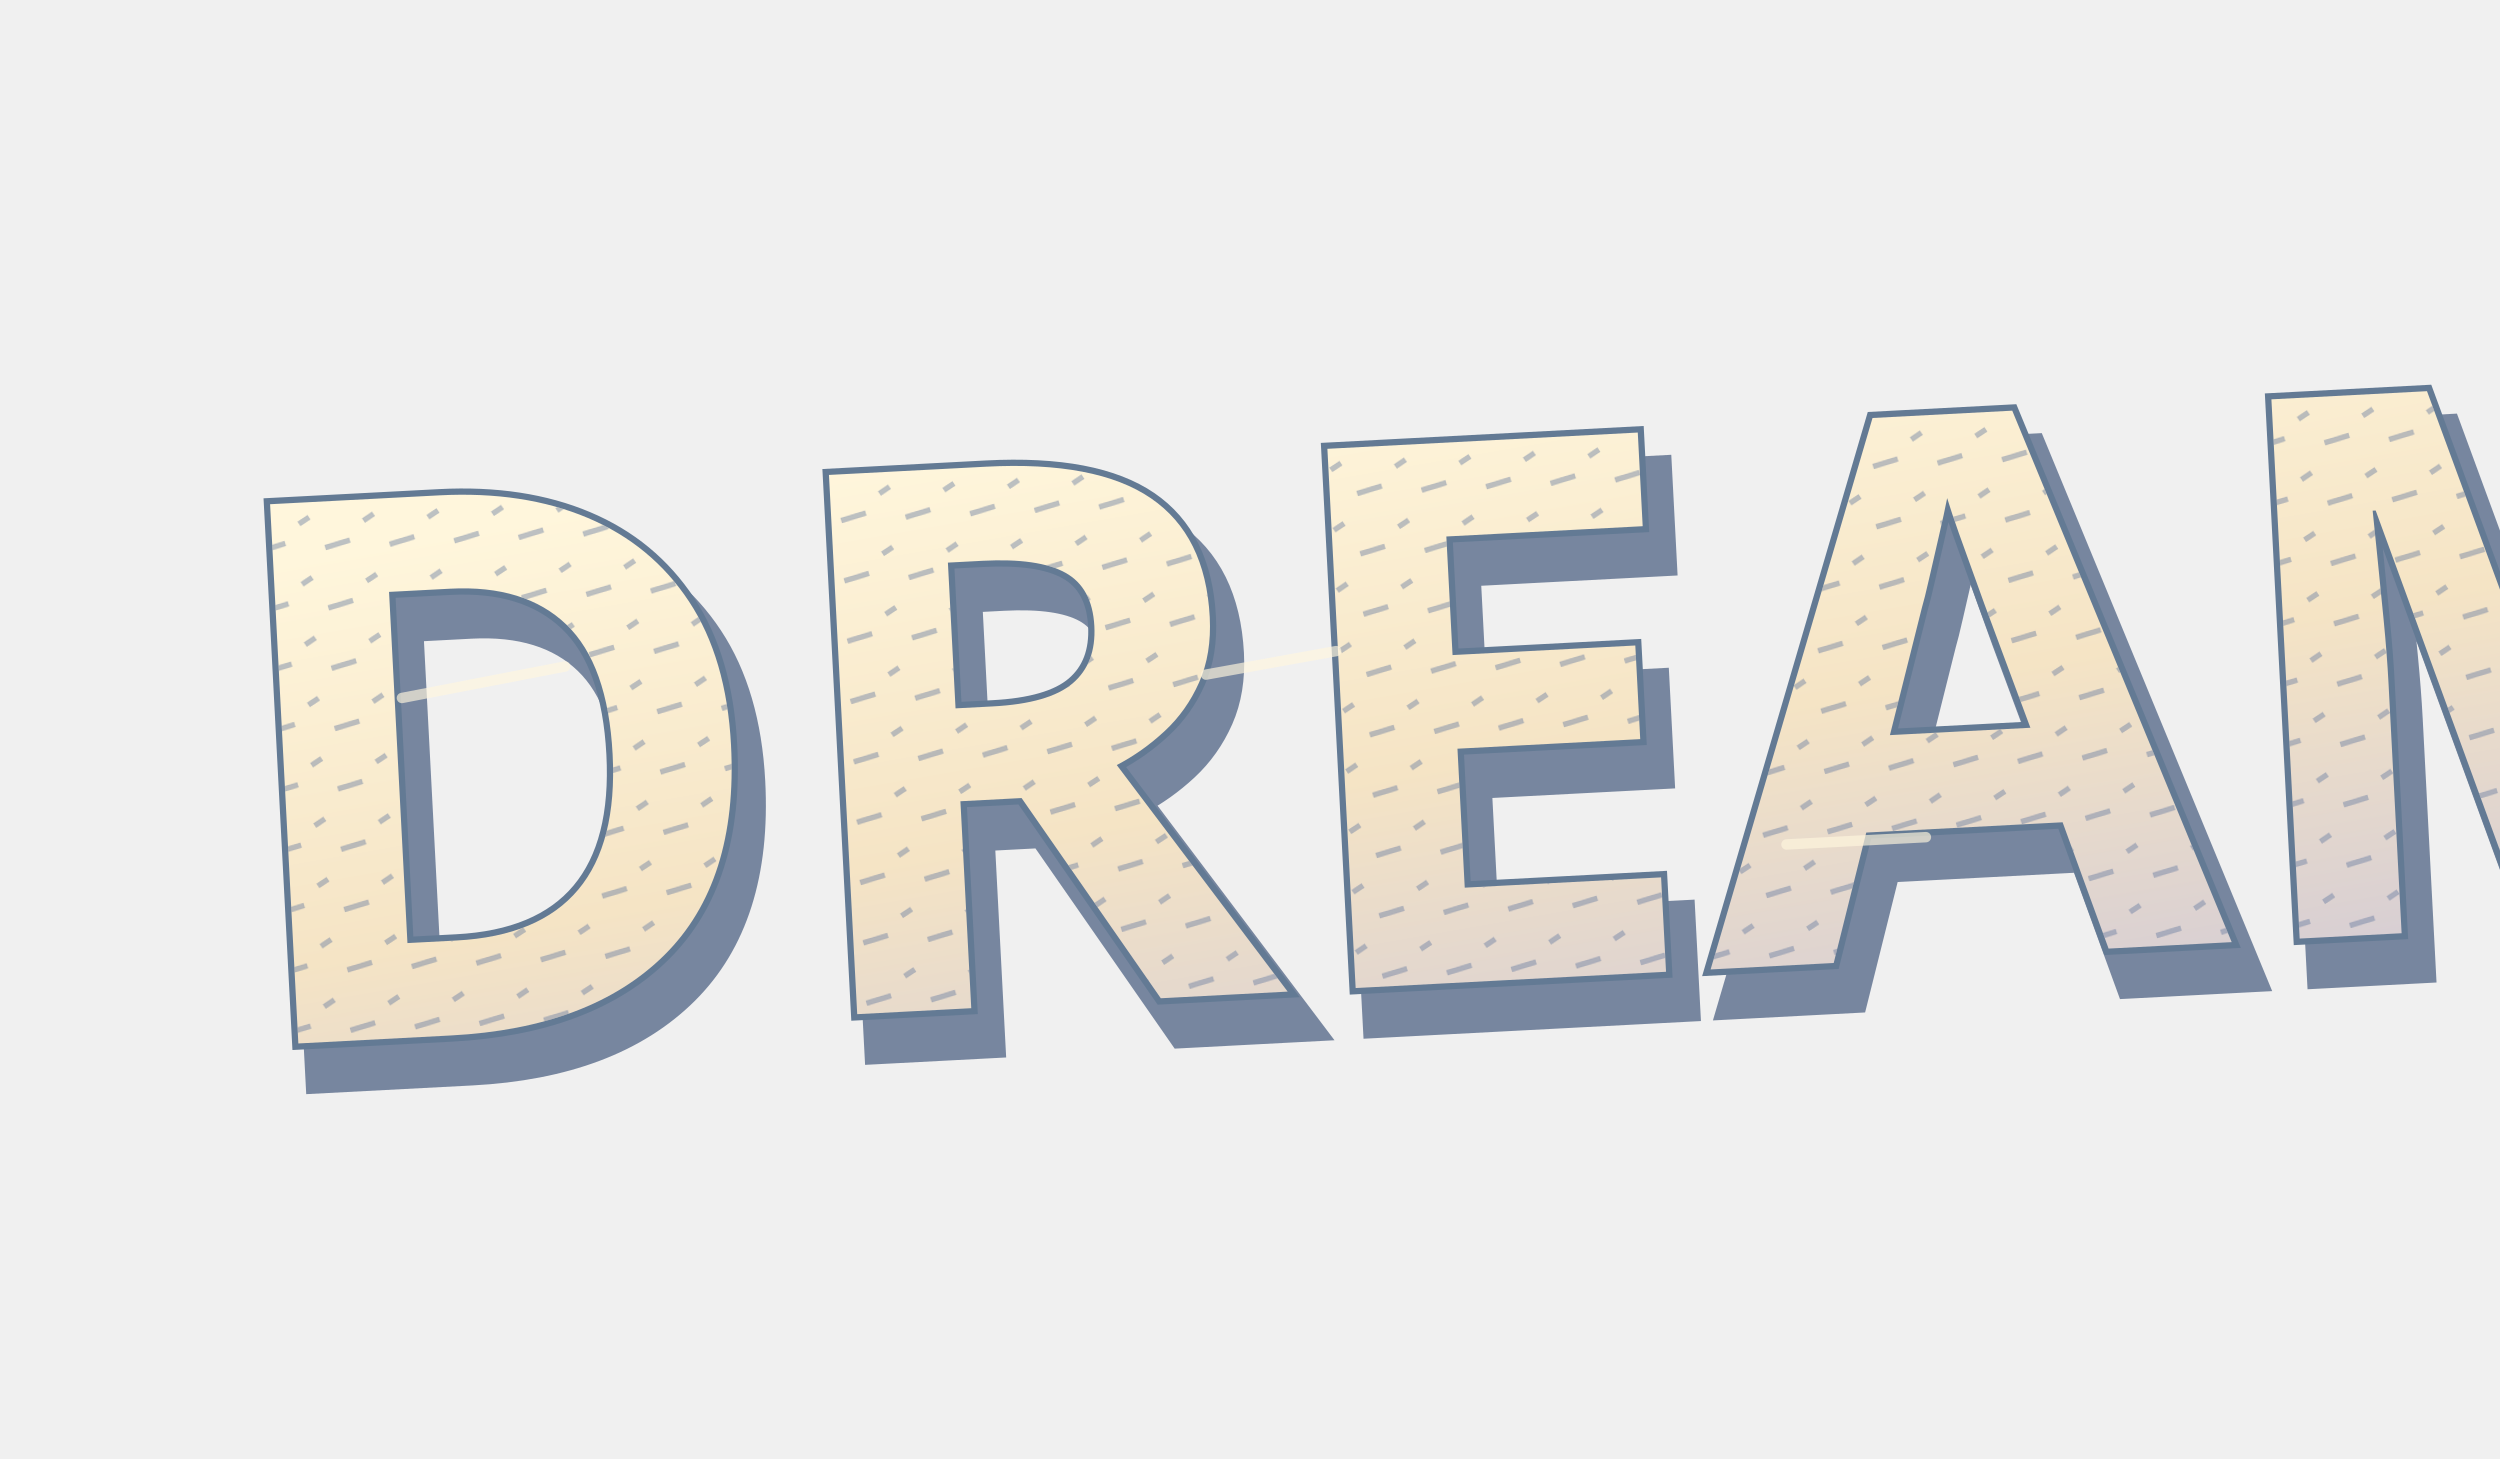
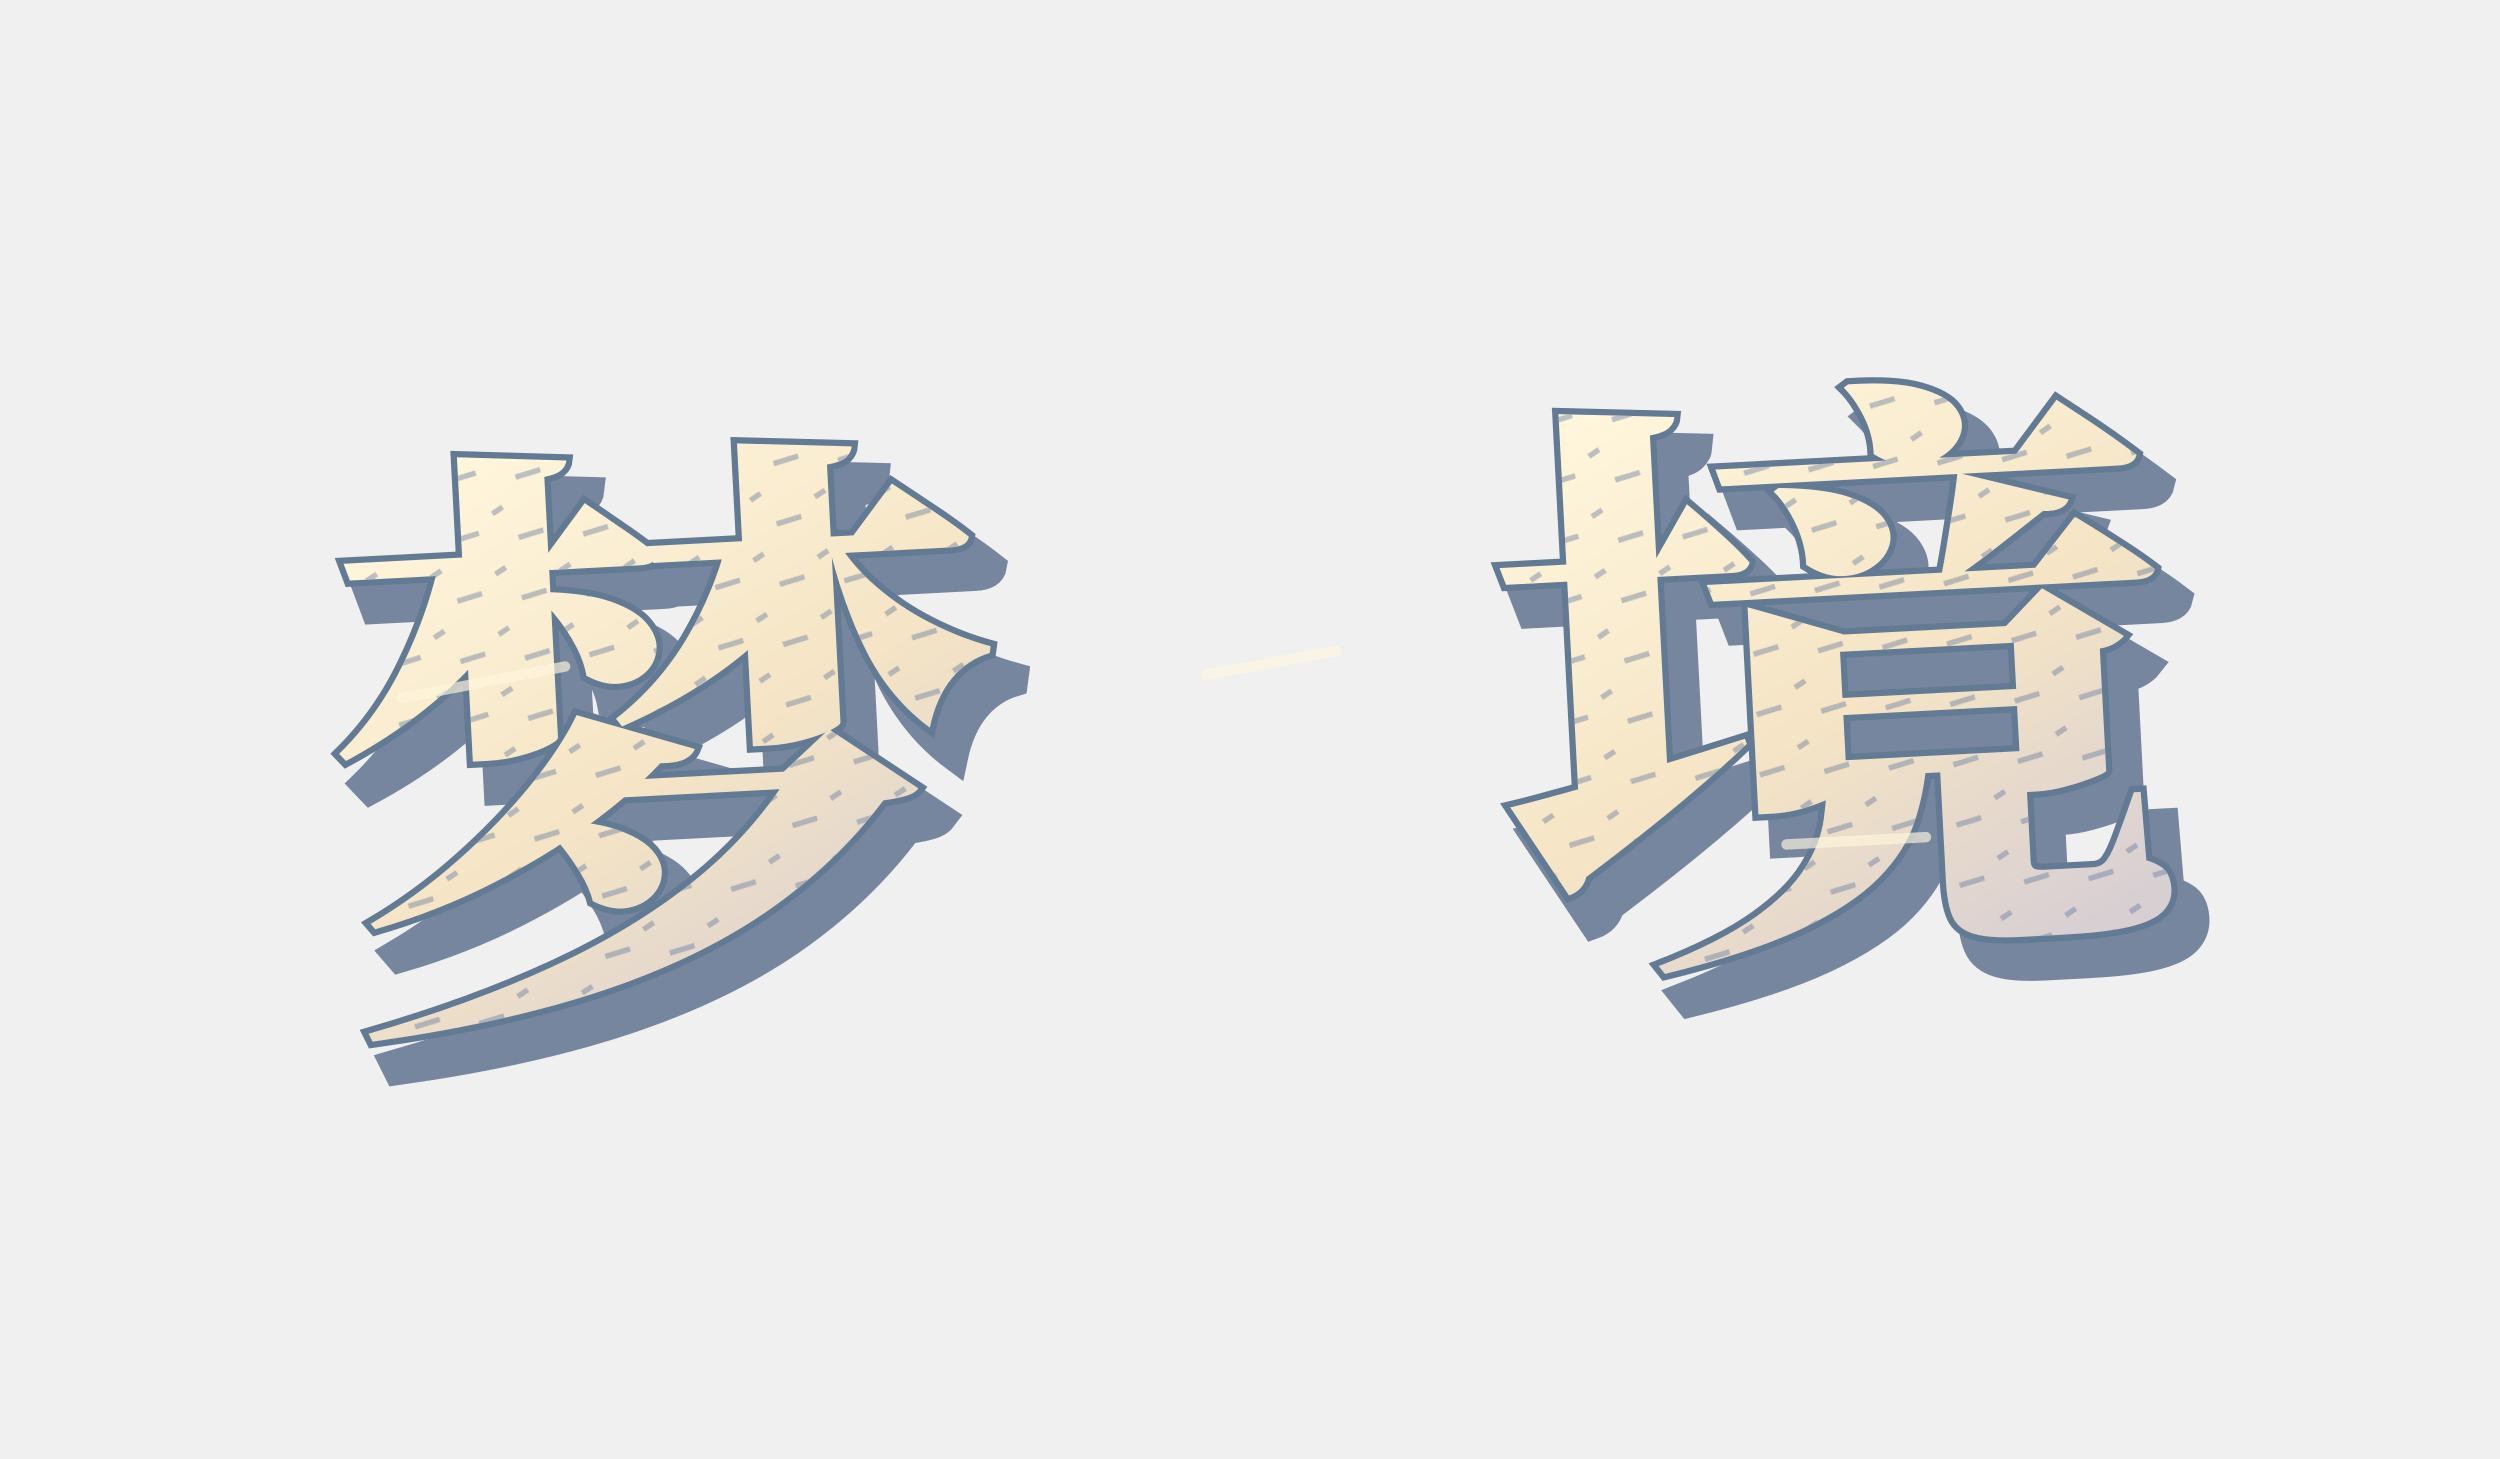
<svg xmlns="http://www.w3.org/2000/svg" width="1200" height="700" viewBox="0 0 1200 700">
  <defs>
    <linearGradient id="letter" x1=".2" y1="0" x2=".8" y2="1">
      <stop stop-color="#FFF6DC" />
      <stop offset=".55" stop-color="#F5E4C5" />
      <stop offset="1" stop-color="#D8CFD3" />
    </linearGradient>
    <pattern id="flecks" width="31" height="29" patternUnits="userSpaceOnUse">
      <path d="m6 8 12-3m7 20 5-3" stroke="#667AA0" stroke-width="2.6" opacity=".43" />
    </pattern>
+     <g id="chapter-title" aria-label="梦境">
+       <path d="M405.3 247.4Q412.1 260.8 423.4 271.8Q434.8 282.9 448.8 291Q462.9 299.2 477.5 304L476.9 307.2Q465.8 309.9 457.9 318.6Q450.1 327.2 446.3 341.5Q427.8 326.2 417.7 303Q407.6 279.8 401.9 248.7ZM400.3 252.1Q387.5 279.3 361.6 299.3Q335.6 319.3 298.8 333.2L296.1 329.3Q317.8 314 332.1 292.5Q346.4 270.9 353.6 247.4H400.3ZM260.6 252.9Q248.5 282 224.1 304.3Q199.7 326.6 165.6 342.8L162.5 339.2Q182.5 321.6 195.7 297.3Q209 273.1 215.7 248.2H260.6ZM263.8 266.7Q285 268.2 296.9 273.2Q308.7 278.1 313.4 284.7Q318.2 291.3 317.2 297.5Q316.3 303.7 311.3 307.9Q306.3 312.1 298.8 312.6Q291.3 313.1 283 308Q282.1 300.8 278.7 293.5Q275.3 286.2 270.7 279.7Q266.1 273.2 261.2 268.3ZM278.8 204.3Q278.4 206.9 276.1 208.8Q273.7 210.8 267.8 211.6V336.9Q267.8 338.3 262.6 340.6Q257.4 342.9 249.5 344.6Q241.6 346.3 233.7 346.3H226.4V200ZM415.9 204.7Q415.5 207.6 413 209.8Q410.5 212 403.6 212.8V336.6Q403.6 338.1 398.3 340.3Q392.9 342.6 384.9 344.3Q376.8 346 368.6 346H361V200.4ZM434.2 223.5Q434.2 223.5 440.4 228.1Q446.5 232.6 454.9 238.9Q463.3 245.2 469.8 250.9Q468.8 255.6 460.9 255.6H317.9L315.3 247.4H414.5ZM286.5 225.2Q286.5 225.2 292.3 229.6Q298.1 234 306 240.1Q314 246.3 320.1 251.8Q319.1 256.4 311.2 256.4H172L169.4 248.2H267.7ZM316.2 351.8Q301.2 366.1 279.7 380Q258.2 393.9 231.9 405.5Q205.7 417.1 175.4 424.2L173.3 421.5Q196.7 409.3 217.3 392.8Q238 376.3 253.6 358.9Q269.2 341.5 277.3 326.6L333.1 345.8Q331.8 348.7 328.1 350.4Q324.3 352.1 316.2 351.8ZM260.5 376.5Q281.3 377.6 293.2 382.3Q305 387 310 393.1Q314.9 399.2 314.1 405.3Q313.3 411.3 308.4 415.5Q303.4 419.7 296.1 420.4Q288.8 421 280.4 416.2Q279 409.4 275.2 402.4Q271.5 395.4 266.9 389.1Q262.4 382.8 257.8 378.1ZM375.2 358.9 397.9 339.7 439.3 370.3Q437.3 372.7 433.2 373.6Q429.1 374.6 422.2 375.2Q398 404.2 363.7 425.4Q329.4 446.5 282.2 459.5Q234.9 472.5 171.3 478L169.6 474.1Q219.3 462.5 259.1 446.7Q298.9 430.9 328.9 409.4Q359 387.8 378.8 358.9ZM396.9 358.9V367.2H267.7L278.3 358.9Z" />
+       <path d="M895.1 200Q917.7 199.7 929.8 203.9Q942 208 946 214.1Q950 220.1 947.9 226.2Q945.7 232.3 939.1 236.3Q932.5 240.3 923.6 240.3Q914.8 240.3 905.6 234.1Q905.8 224.9 901.9 216Q898 207.1 892.9 201.5ZM923.2 382.8Q921.3 397.8 915.9 411.5Q910.5 425.3 897.3 437.4Q884 449.6 859 459.9Q833.9 470.1 792.5 478L789.7 474.1Q820.1 464 837.2 453.1Q854.3 442.2 862.3 430.7Q870.4 419.3 872.6 407.3Q874.8 395.2 875.5 382.8ZM970.6 382.5Q970.6 384.6 970.6 387.3Q970.6 390.1 970.6 392.1V433.3Q970.6 435.6 971.8 436.6Q973 437.6 976.8 437.6H990Q993.3 437.6 996.1 437.6Q999 437.6 1001 437.6Q1005.2 437.3 1007.4 434.2Q1010 431 1013.5 422.6Q1017.1 414.3 1021.8 402.7H1025.1L1026.1 435.6Q1033.5 438.4 1035.4 441.7Q1037.4 445.1 1037.4 449.8Q1037.4 456.3 1032.5 460.7Q1027.7 465 1016.3 467.1Q1004.8 469.2 984.8 469.2H963.7Q948.9 469.2 941.5 466.5Q934.1 463.9 931.8 457.7Q929.5 451.5 929.5 440.5V382.5ZM884.5 392.4Q884.5 394.1 879 396.7Q873.5 399.4 865 401.6Q856.5 403.9 847.3 403.9H841.3V319.8V304.3L886.8 319.8H984.9V328H884.5ZM964.7 319.8 982.9 302.6 1021 327.5Q1019.7 329 1016.7 330.7Q1013.7 332.4 1009.1 333V391.7Q1009.1 392.5 1003.2 394.5Q997.4 396.5 989.6 398.2Q981.9 399.9 975.2 399.9H968V319.8ZM983.3 350.2V358.4H870.3V350.2ZM859.1 247.9Q881.3 249.3 893 254.1Q904.8 258.9 908.9 265.4Q913 271.9 910.9 278Q908.7 284.2 902.4 288Q896.2 291.9 887.6 291.8Q879.1 291.7 870.5 285.5Q870.6 275.7 866.6 265.8Q862.5 255.8 856.7 249.5ZM997.9 260.7Q995.5 266.5 985.3 265.6Q976 272.1 963.3 281.1Q950.7 290 938.4 297.4H934.2Q936 290.1 938.1 280.8Q940.1 271.5 942.1 262.1Q944.1 252.6 945.3 245.1ZM1000.5 269.1Q1000.5 269.1 1006.9 273.5Q1013.3 277.9 1022 284.2Q1030.7 290.4 1037.5 296.2Q1036.2 300.8 1028.3 300.8H825L822.3 292.6H980.2ZM994.6 212.6Q994.6 212.6 998.4 215.4Q1002.3 218.2 1008.1 222.5Q1013.9 226.8 1020.2 231.7Q1026.5 236.7 1031.6 241Q1030.3 245.7 1022.4 245.7H831.9L829.3 237.5H974ZM984.5 380.1V388.3H871.5V380.1ZM722.5 394.3Q732.4 392.5 750.3 388.5Q768.2 384.5 790.8 379Q813.3 373.4 836.7 367.3L837.5 369.8Q825.6 380.2 805.9 395.1Q786.2 410 757.2 429.6Q755.3 435.9 748.5 438ZM811 211.3Q810.6 214.3 808.1 216.4Q805.7 218.6 798.8 219.5V389.7L755.5 401.9V207ZM814.8 253.4Q814.8 253.4 820 258.3Q825.2 263.3 832 270.2Q838.8 277.1 843.4 282.9Q842.1 287.5 834.9 287.5H726.1L723.4 279.3H798.3Z" />
+     </g>
    <mask id="word">
      <rect width="1200" height="700" fill="#000" />
-       <text x="103" y="477" font-size="363" font-family="Impact,'Arial Black',sans-serif" font-weight="900" textLength="997" lengthAdjust="spacingAndGlyphs" fill="#fff">DREAM</text>
+       <use href="#chapter-title" fill="#fff" />
    </mask>
  </defs>
  <g transform="rotate(-3 595 345)">
-     <text x="112" y="495" font-size="363" font-family="Impact,'Arial Black',sans-serif" font-weight="900" textLength="997" lengthAdjust="spacingAndGlyphs" fill="#2D456D" opacity=".62" stroke="#2D456D" stroke-width="13">DREAM</text>
-     <text x="103" y="477" font-size="363" font-family="Impact,'Arial Black',sans-serif" font-weight="900" textLength="997" lengthAdjust="spacingAndGlyphs" fill="url(#letter)" stroke="#637A94" stroke-width="6" paint-order="stroke">DREAM</text>
+     <use href="#chapter-title" transform="translate(11 15)" fill="#2D456D" opacity=".62" stroke="#2D456D" stroke-width="13" />
+     <use href="#chapter-title" fill="url(#letter)" stroke="#637A94" stroke-width="6" paint-order="stroke" />
    <rect width="1200" height="700" fill="url(#flecks)" mask="url(#word)" />
    <path d="M194 314l79-11m307 20 63-8m211 104 67 0" stroke="#FFF6DE" opacity=".66" stroke-width="5" fill="none" stroke-linecap="round" />
  </g>
</svg>
